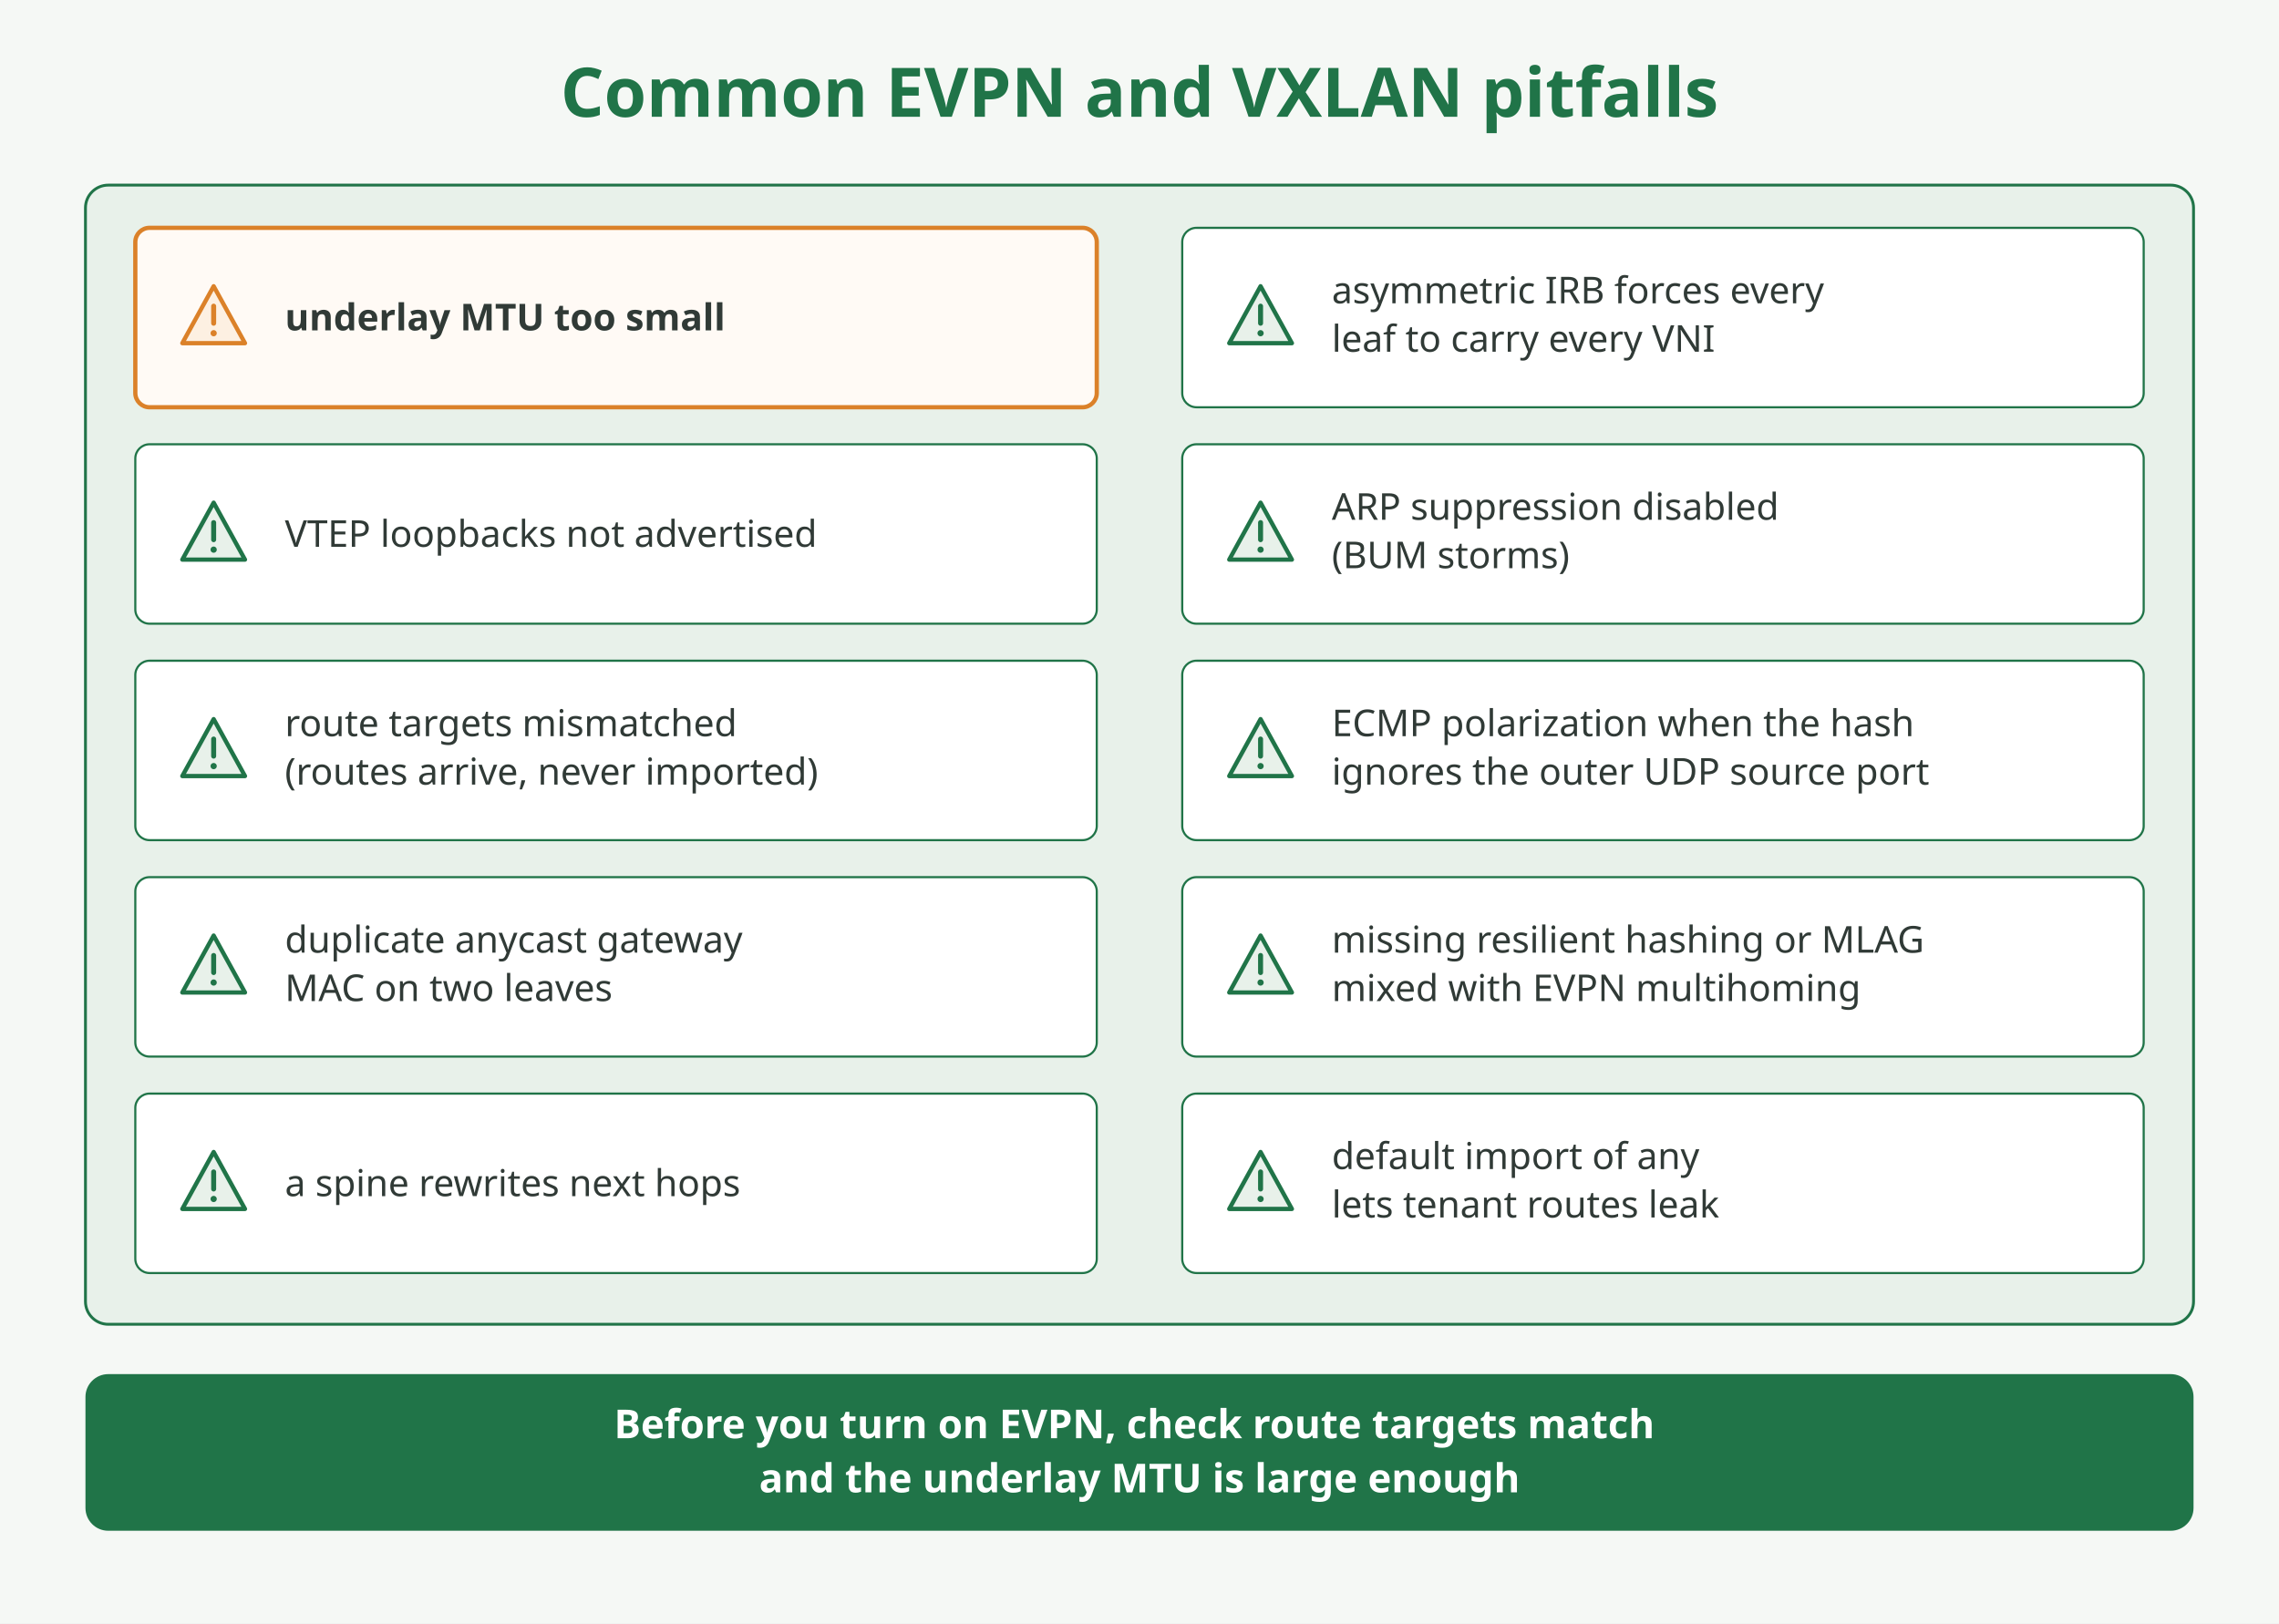
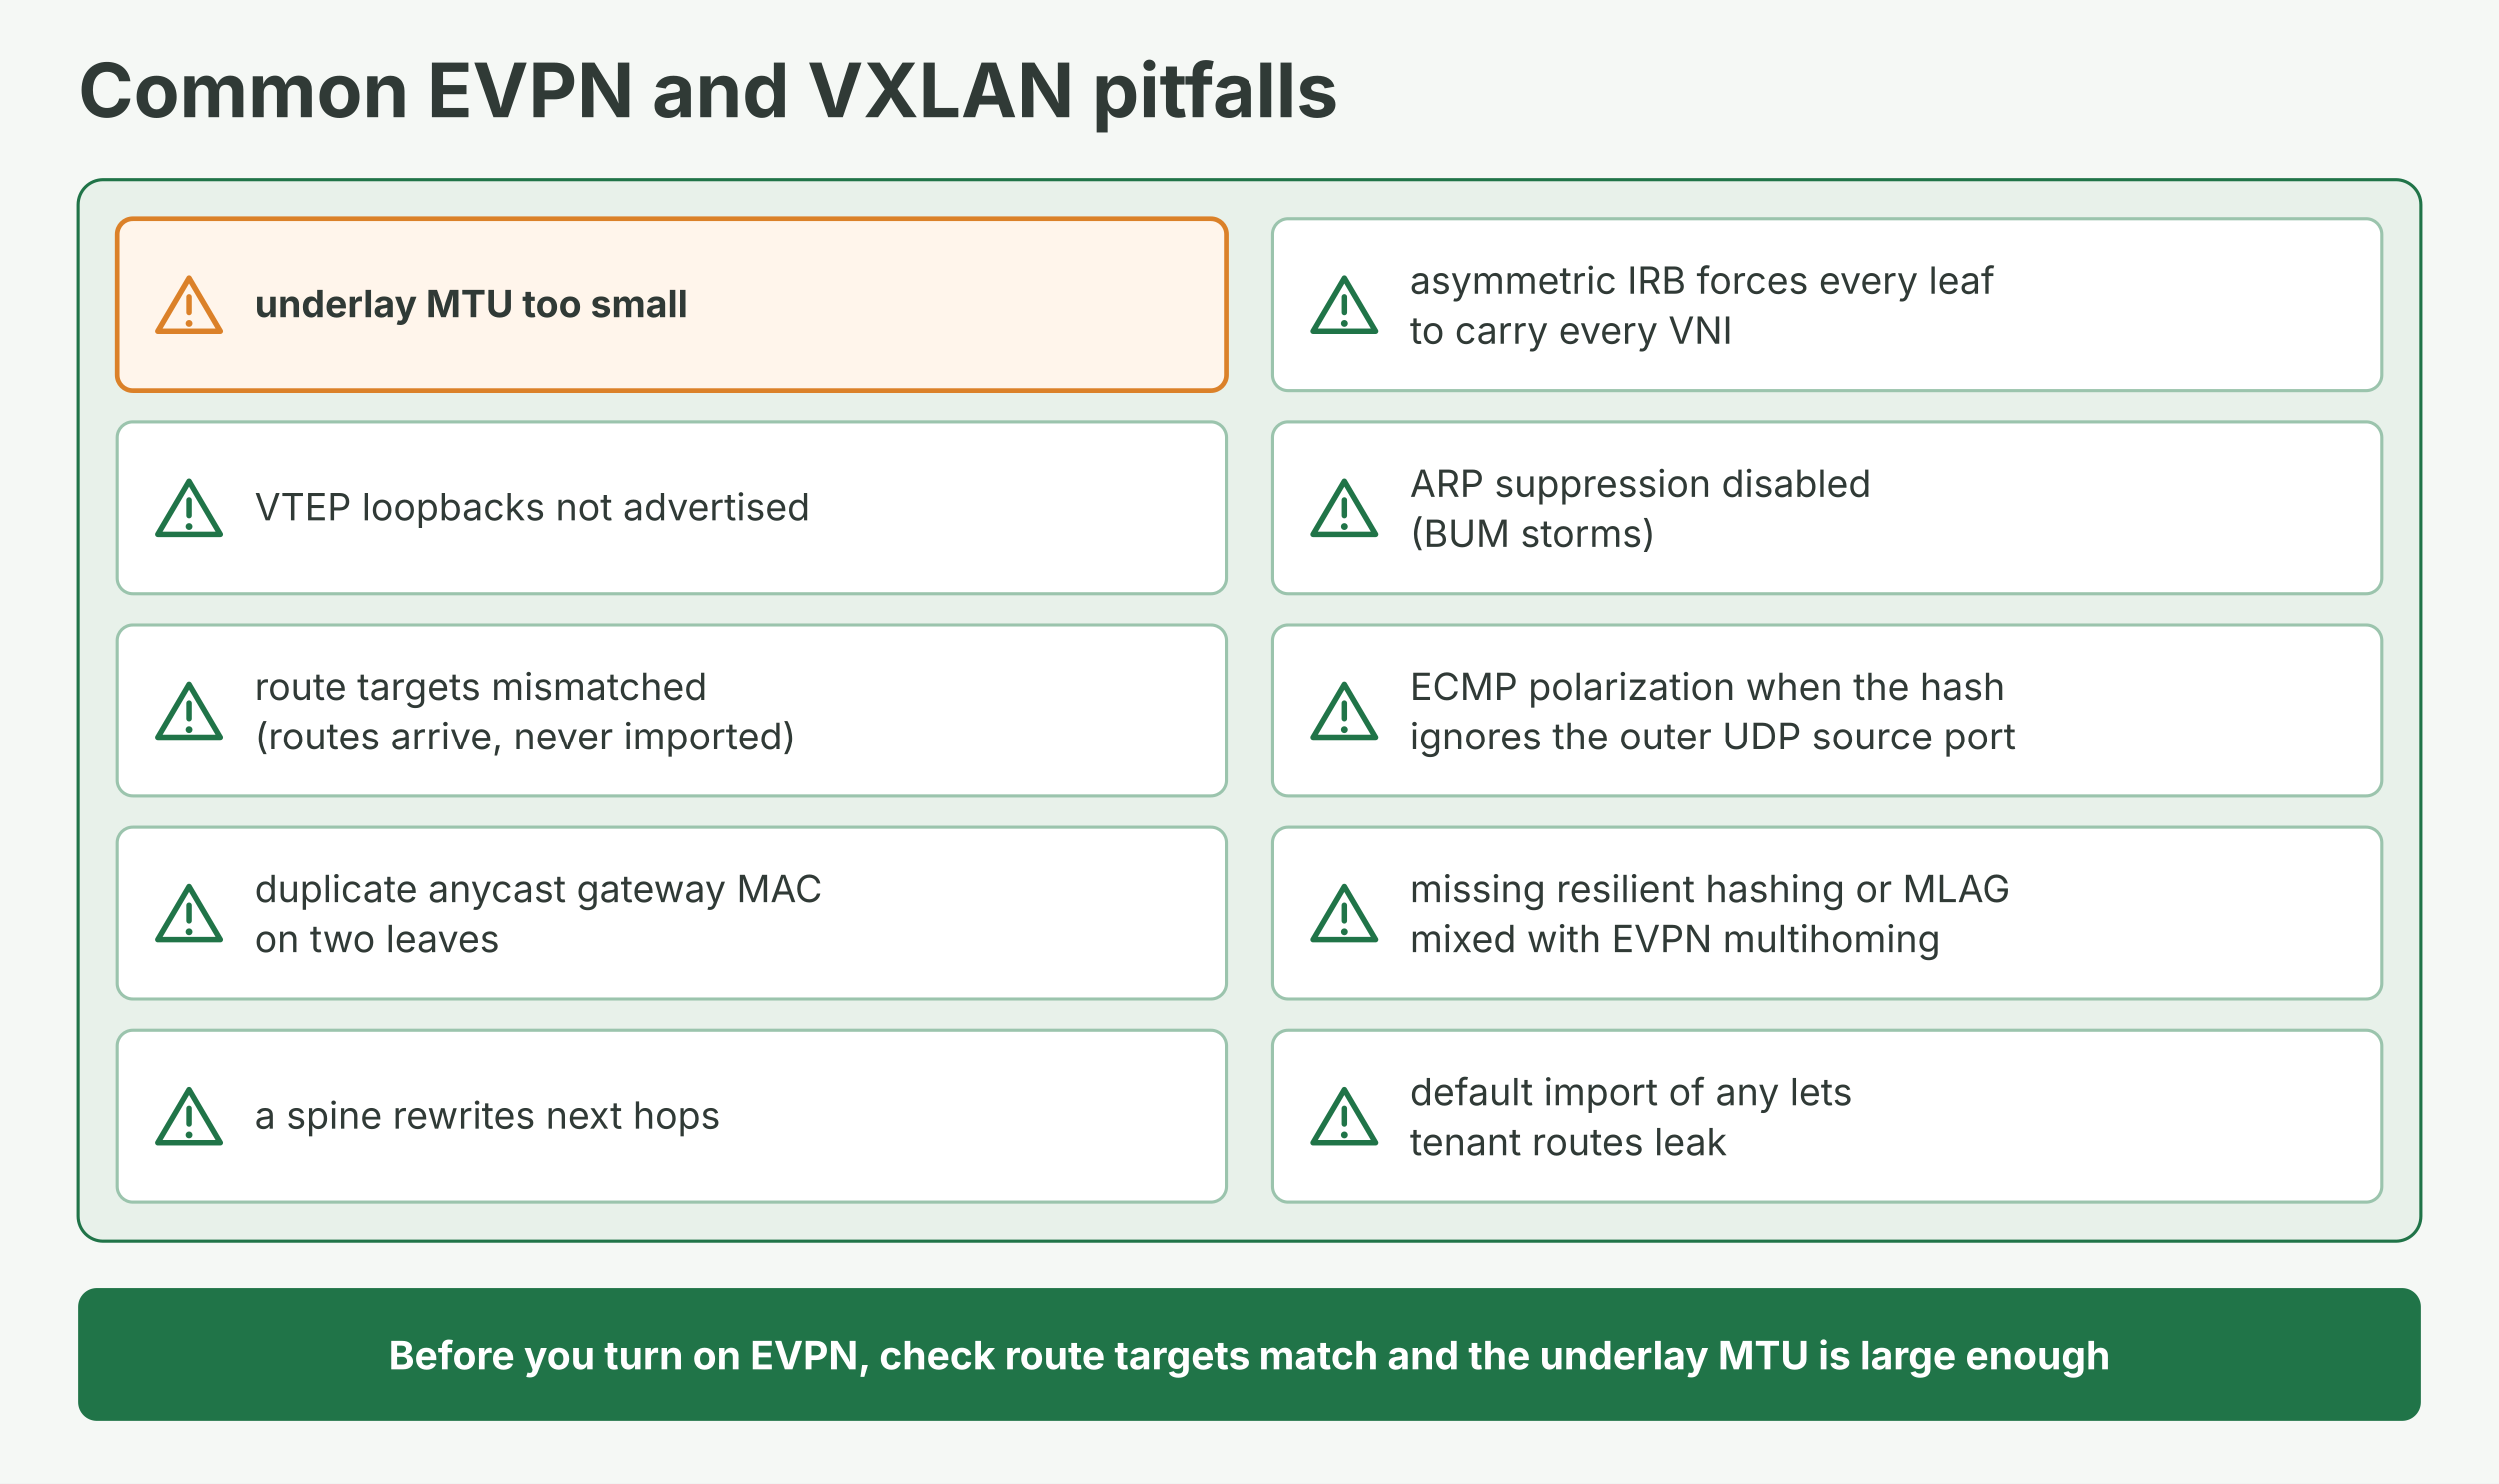
- <svg xmlns="http://www.w3.org/2000/svg" viewBox="0 0 1600 1140" width="1600" height="1140">
-   <rect width="1600" height="1140" fill="#f5f8f5" />
-   <text x="800" y="82" text-anchor="middle" font-family="sans-serif" font-size="48" font-weight="bold" fill="#207448">Common EVPN and VXLAN pitfalls</text>
-   <rect x="60" y="130" width="1480" height="800" rx="16" fill="#e8f1ea" stroke="#207448" stroke-width="2" />
-   <g transform="translate(95, 160)">
-     <rect width="675" height="126" rx="10" fill="#fffaf5" stroke="#db8129" stroke-width="3" />
-     <g transform="translate(55, 63)">
-       <polygon points="0,-22 22,18 -22,18" fill="#fdf0e2" stroke="#db8129" stroke-width="3" stroke-linejoin="round" />
-       <line x1="0" y1="-8" x2="0" y2="4" stroke="#db8129" stroke-width="3.5" stroke-linecap="round" />
-       <circle cx="0" cy="11" r="2.2" fill="#db8129" />
+ <svg xmlns="http://www.w3.org/2000/svg" viewBox="0 0 1600 950" width="1600" height="950">
+   <defs>
+     <g id="warning-green">
+       <path d="M 22 4 L 42 38 L 2 38 Z" fill="none" stroke="#207448" stroke-width="3.5" stroke-linejoin="round" />
+       <line x1="22" y1="16" x2="22" y2="26" stroke="#207448" stroke-width="3.5" stroke-linecap="round" />
+       <circle cx="22" cy="33" r="2.2" fill="#207448" />
    </g>
-     <text x="105" y="72" font-family="sans-serif" font-size="26" font-weight="bold" fill="#303a36">underlay MTU too small</text>
-   </g>
-   <g transform="translate(95, 312)">
-     <rect width="675" height="126" rx="10" fill="#ffffff" stroke="#207448" stroke-width="1.5" />
-     <g transform="translate(55, 63)">
-       <polygon points="0,-22 22,18 -22,18" fill="#e8f1ea" stroke="#207448" stroke-width="3" stroke-linejoin="round" />
-       <line x1="0" y1="-8" x2="0" y2="4" stroke="#207448" stroke-width="3.5" stroke-linecap="round" />
-       <circle cx="0" cy="11" r="2.2" fill="#207448" />
+     <g id="warning-orange">
+       <path d="M 22 4 L 42 38 L 2 38 Z" fill="none" stroke="#db8129" stroke-width="3.5" stroke-linejoin="round" />
+       <line x1="22" y1="16" x2="22" y2="26" stroke="#db8129" stroke-width="3.5" stroke-linecap="round" />
+       <circle cx="22" cy="33" r="2.2" fill="#db8129" />
    </g>
-     <text x="105" y="72" font-family="sans-serif" font-size="26" fill="#303a36">VTEP loopbacks not advertised</text>
-   </g>
-   <g transform="translate(95, 464)">
-     <rect width="675" height="126" rx="10" fill="#ffffff" stroke="#207448" stroke-width="1.5" />
-     <g transform="translate(55, 63)">
-       <polygon points="0,-22 22,18 -22,18" fill="#e8f1ea" stroke="#207448" stroke-width="3" stroke-linejoin="round" />
-       <line x1="0" y1="-8" x2="0" y2="4" stroke="#207448" stroke-width="3.5" stroke-linecap="round" />
-       <circle cx="0" cy="11" r="2.2" fill="#207448" />
-     </g>
-     <text x="105" y="53" font-family="sans-serif" font-size="26" fill="#303a36">
-       <tspan x="105" dy="0">route targets mismatched</tspan>
-       <tspan x="105" dy="34">(routes arrive, never imported)</tspan>
-     </text>
-   </g>
-   <g transform="translate(95, 616)">
-     <rect width="675" height="126" rx="10" fill="#ffffff" stroke="#207448" stroke-width="1.5" />
-     <g transform="translate(55, 63)">
-       <polygon points="0,-22 22,18 -22,18" fill="#e8f1ea" stroke="#207448" stroke-width="3" stroke-linejoin="round" />
-       <line x1="0" y1="-8" x2="0" y2="4" stroke="#207448" stroke-width="3.5" stroke-linecap="round" />
-       <circle cx="0" cy="11" r="2.2" fill="#207448" />
-     </g>
-     <text x="105" y="53" font-family="sans-serif" font-size="26" fill="#303a36">
-       <tspan x="105" dy="0">duplicate anycast gateway</tspan>
-       <tspan x="105" dy="34">MAC on two leaves</tspan>
-     </text>
-   </g>
-   <g transform="translate(95, 768)">
-     <rect width="675" height="126" rx="10" fill="#ffffff" stroke="#207448" stroke-width="1.5" />
-     <g transform="translate(55, 63)">
-       <polygon points="0,-22 22,18 -22,18" fill="#e8f1ea" stroke="#207448" stroke-width="3" stroke-linejoin="round" />
-       <line x1="0" y1="-8" x2="0" y2="4" stroke="#207448" stroke-width="3.5" stroke-linecap="round" />
-       <circle cx="0" cy="11" r="2.2" fill="#207448" />
-     </g>
-     <text x="105" y="72" font-family="sans-serif" font-size="26" fill="#303a36">a spine rewrites next hops</text>
-   </g>
-   <g transform="translate(830, 160)">
-     <rect width="675" height="126" rx="10" fill="#ffffff" stroke="#207448" stroke-width="1.5" />
-     <g transform="translate(55, 63)">
-       <polygon points="0,-22 22,18 -22,18" fill="#e8f1ea" stroke="#207448" stroke-width="3" stroke-linejoin="round" />
-       <line x1="0" y1="-8" x2="0" y2="4" stroke="#207448" stroke-width="3.5" stroke-linecap="round" />
-       <circle cx="0" cy="11" r="2.2" fill="#207448" />
-     </g>
-     <text x="105" y="53" font-family="sans-serif" font-size="26" fill="#303a36">
-       <tspan x="105" dy="0">asymmetric IRB forces every</tspan>
-       <tspan x="105" dy="34">leaf to carry every VNI</tspan>
-     </text>
-   </g>
-   <g transform="translate(830, 312)">
-     <rect width="675" height="126" rx="10" fill="#ffffff" stroke="#207448" stroke-width="1.5" />
-     <g transform="translate(55, 63)">
-       <polygon points="0,-22 22,18 -22,18" fill="#e8f1ea" stroke="#207448" stroke-width="3" stroke-linejoin="round" />
-       <line x1="0" y1="-8" x2="0" y2="4" stroke="#207448" stroke-width="3.5" stroke-linecap="round" />
-       <circle cx="0" cy="11" r="2.2" fill="#207448" />
-     </g>
-     <text x="105" y="53" font-family="sans-serif" font-size="26" fill="#303a36">
-       <tspan x="105" dy="0">ARP suppression disabled</tspan>
-       <tspan x="105" dy="34">(BUM storms)</tspan>
-     </text>
-   </g>
-   <g transform="translate(830, 464)">
-     <rect width="675" height="126" rx="10" fill="#ffffff" stroke="#207448" stroke-width="1.5" />
-     <g transform="translate(55, 63)">
-       <polygon points="0,-22 22,18 -22,18" fill="#e8f1ea" stroke="#207448" stroke-width="3" stroke-linejoin="round" />
-       <line x1="0" y1="-8" x2="0" y2="4" stroke="#207448" stroke-width="3.5" stroke-linecap="round" />
-       <circle cx="0" cy="11" r="2.2" fill="#207448" />
-     </g>
-     <text x="105" y="53" font-family="sans-serif" font-size="26" fill="#303a36">
-       <tspan x="105" dy="0">ECMP polarization when the hash</tspan>
-       <tspan x="105" dy="34">ignores the outer UDP source port</tspan>
-     </text>
-   </g>
-   <g transform="translate(830, 616)">
-     <rect width="675" height="126" rx="10" fill="#ffffff" stroke="#207448" stroke-width="1.5" />
-     <g transform="translate(55, 63)">
-       <polygon points="0,-22 22,18 -22,18" fill="#e8f1ea" stroke="#207448" stroke-width="3" stroke-linejoin="round" />
-       <line x1="0" y1="-8" x2="0" y2="4" stroke="#207448" stroke-width="3.5" stroke-linecap="round" />
-       <circle cx="0" cy="11" r="2.2" fill="#207448" />
-     </g>
-     <text x="105" y="53" font-family="sans-serif" font-size="26" fill="#303a36">
-       <tspan x="105" dy="0">missing resilient hashing or MLAG</tspan>
-       <tspan x="105" dy="34">mixed with EVPN multihoming</tspan>
-     </text>
-   </g>
-   <g transform="translate(830, 768)">
-     <rect width="675" height="126" rx="10" fill="#ffffff" stroke="#207448" stroke-width="1.5" />
-     <g transform="translate(55, 63)">
-       <polygon points="0,-22 22,18 -22,18" fill="#e8f1ea" stroke="#207448" stroke-width="3" stroke-linejoin="round" />
-       <line x1="0" y1="-8" x2="0" y2="4" stroke="#207448" stroke-width="3.5" stroke-linecap="round" />
-       <circle cx="0" cy="11" r="2.2" fill="#207448" />
-     </g>
-     <text x="105" y="53" font-family="sans-serif" font-size="26" fill="#303a36">
-       <tspan x="105" dy="0">default import of any</tspan>
-       <tspan x="105" dy="34">lets tenant routes leak</tspan>
-     </text>
-   </g>
-   <rect x="60" y="965" width="1480" height="110" rx="16" fill="#207448" />
-   <text x="800" y="1010" text-anchor="middle" font-family="sans-serif" font-size="28" font-weight="bold" fill="#ffffff">
-     <tspan x="800" dy="0">Before you turn on EVPN, check route targets match</tspan>
-     <tspan x="800" dy="38">and the underlay MTU is large enough</tspan>
+   </defs>
+   <rect width="1600" height="950" fill="#f5f8f5" />
+   <text x="50" y="75" fill="#303a36" font-family="system-ui, -apple-system, sans-serif" font-size="48" font-weight="bold">Common EVPN and VXLAN pitfalls</text>
+   <rect x="50" y="115" width="1500" height="680" rx="16" fill="#e8f1ea" stroke="#207448" stroke-width="2" />
+   <rect x="75" y="140" width="710" height="110" rx="10" fill="#fff5eb" stroke="#db8129" stroke-width="3" />
+   <use href="#warning-orange" x="99" y="174" />
+   <text x="163" y="203" fill="#303a36" font-family="system-ui, -apple-system, sans-serif" font-size="24" font-weight="bold">underlay MTU too small</text>
+   <rect x="75" y="270" width="710" height="110" rx="10" fill="#ffffff" stroke="#9bc4ad" stroke-width="2" />
+   <use href="#warning-green" x="99" y="304" />
+   <text x="163" y="333" fill="#303a36" font-family="system-ui, -apple-system, sans-serif" font-size="24">VTEP loopbacks not advertised</text>
+   <rect x="75" y="400" width="710" height="110" rx="10" fill="#ffffff" stroke="#9bc4ad" stroke-width="2" />
+   <use href="#warning-green" x="99" y="434" />
+   <text x="163" y="448" fill="#303a36" font-family="system-ui, -apple-system, sans-serif" font-size="24">
+     <tspan x="163" dy="0">route targets mismatched</tspan>
+     <tspan x="163" dy="32">(routes arrive, never imported)</tspan>
  </text>
+   <rect x="75" y="530" width="710" height="110" rx="10" fill="#ffffff" stroke="#9bc4ad" stroke-width="2" />
+   <use href="#warning-green" x="99" y="564" />
+   <text x="163" y="578" fill="#303a36" font-family="system-ui, -apple-system, sans-serif" font-size="24">
+     <tspan x="163" dy="0">duplicate anycast gateway MAC</tspan>
+     <tspan x="163" dy="32">on two leaves</tspan>
+   </text>
+   <rect x="75" y="660" width="710" height="110" rx="10" fill="#ffffff" stroke="#9bc4ad" stroke-width="2" />
+   <use href="#warning-green" x="99" y="694" />
+   <text x="163" y="723" fill="#303a36" font-family="system-ui, -apple-system, sans-serif" font-size="24">a spine rewrites next hops</text>
+   <rect x="815" y="140" width="710" height="110" rx="10" fill="#ffffff" stroke="#9bc4ad" stroke-width="2" />
+   <use href="#warning-green" x="839" y="174" />
+   <text x="903" y="188" fill="#303a36" font-family="system-ui, -apple-system, sans-serif" font-size="24">
+     <tspan x="903" dy="0">asymmetric IRB forces every leaf</tspan>
+     <tspan x="903" dy="32">to carry every VNI</tspan>
+   </text>
+   <rect x="815" y="270" width="710" height="110" rx="10" fill="#ffffff" stroke="#9bc4ad" stroke-width="2" />
+   <use href="#warning-green" x="839" y="304" />
+   <text x="903" y="318" fill="#303a36" font-family="system-ui, -apple-system, sans-serif" font-size="24">
+     <tspan x="903" dy="0">ARP suppression disabled</tspan>
+     <tspan x="903" dy="32">(BUM storms)</tspan>
+   </text>
+   <rect x="815" y="400" width="710" height="110" rx="10" fill="#ffffff" stroke="#9bc4ad" stroke-width="2" />
+   <use href="#warning-green" x="839" y="434" />
+   <text x="903" y="448" fill="#303a36" font-family="system-ui, -apple-system, sans-serif" font-size="24">
+     <tspan x="903" dy="0">ECMP polarization when the hash</tspan>
+     <tspan x="903" dy="32">ignores the outer UDP source port</tspan>
+   </text>
+   <rect x="815" y="530" width="710" height="110" rx="10" fill="#ffffff" stroke="#9bc4ad" stroke-width="2" />
+   <use href="#warning-green" x="839" y="564" />
+   <text x="903" y="578" fill="#303a36" font-family="system-ui, -apple-system, sans-serif" font-size="24">
+     <tspan x="903" dy="0">missing resilient hashing or MLAG</tspan>
+     <tspan x="903" dy="32">mixed with EVPN multihoming</tspan>
+   </text>
+   <rect x="815" y="660" width="710" height="110" rx="10" fill="#ffffff" stroke="#9bc4ad" stroke-width="2" />
+   <use href="#warning-green" x="839" y="694" />
+   <text x="903" y="708" fill="#303a36" font-family="system-ui, -apple-system, sans-serif" font-size="24">
+     <tspan x="903" dy="0">default import of any lets</tspan>
+     <tspan x="903" dy="32">tenant routes leak</tspan>
+   </text>
+   <rect x="50" y="825" width="1500" height="85" rx="12" fill="#207448" />
+   <text x="800" y="877" fill="#ffffff" font-family="system-ui, -apple-system, sans-serif" font-size="25" font-weight="bold" text-anchor="middle">Before you turn on EVPN, check route targets match and the underlay MTU is large enough</text>
</svg>
